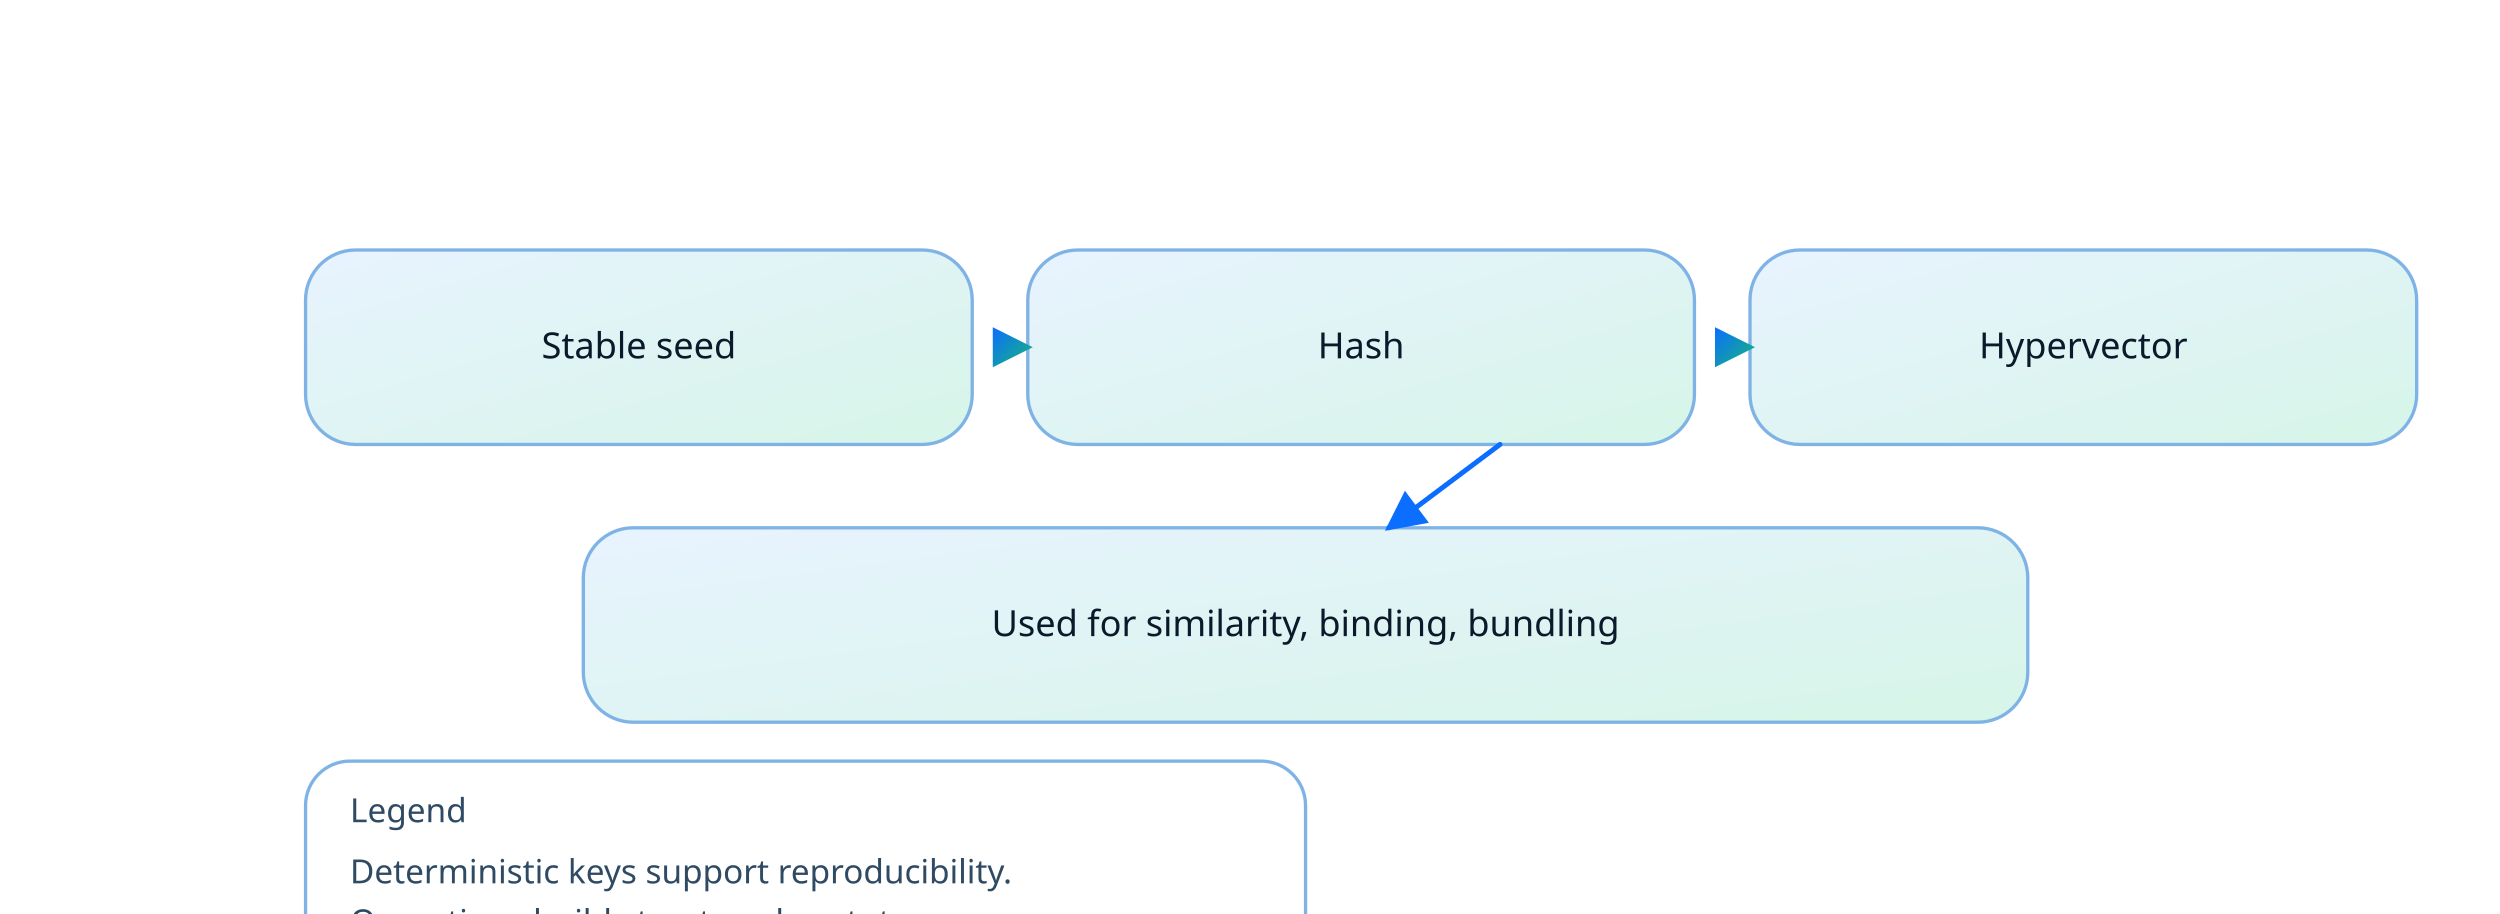
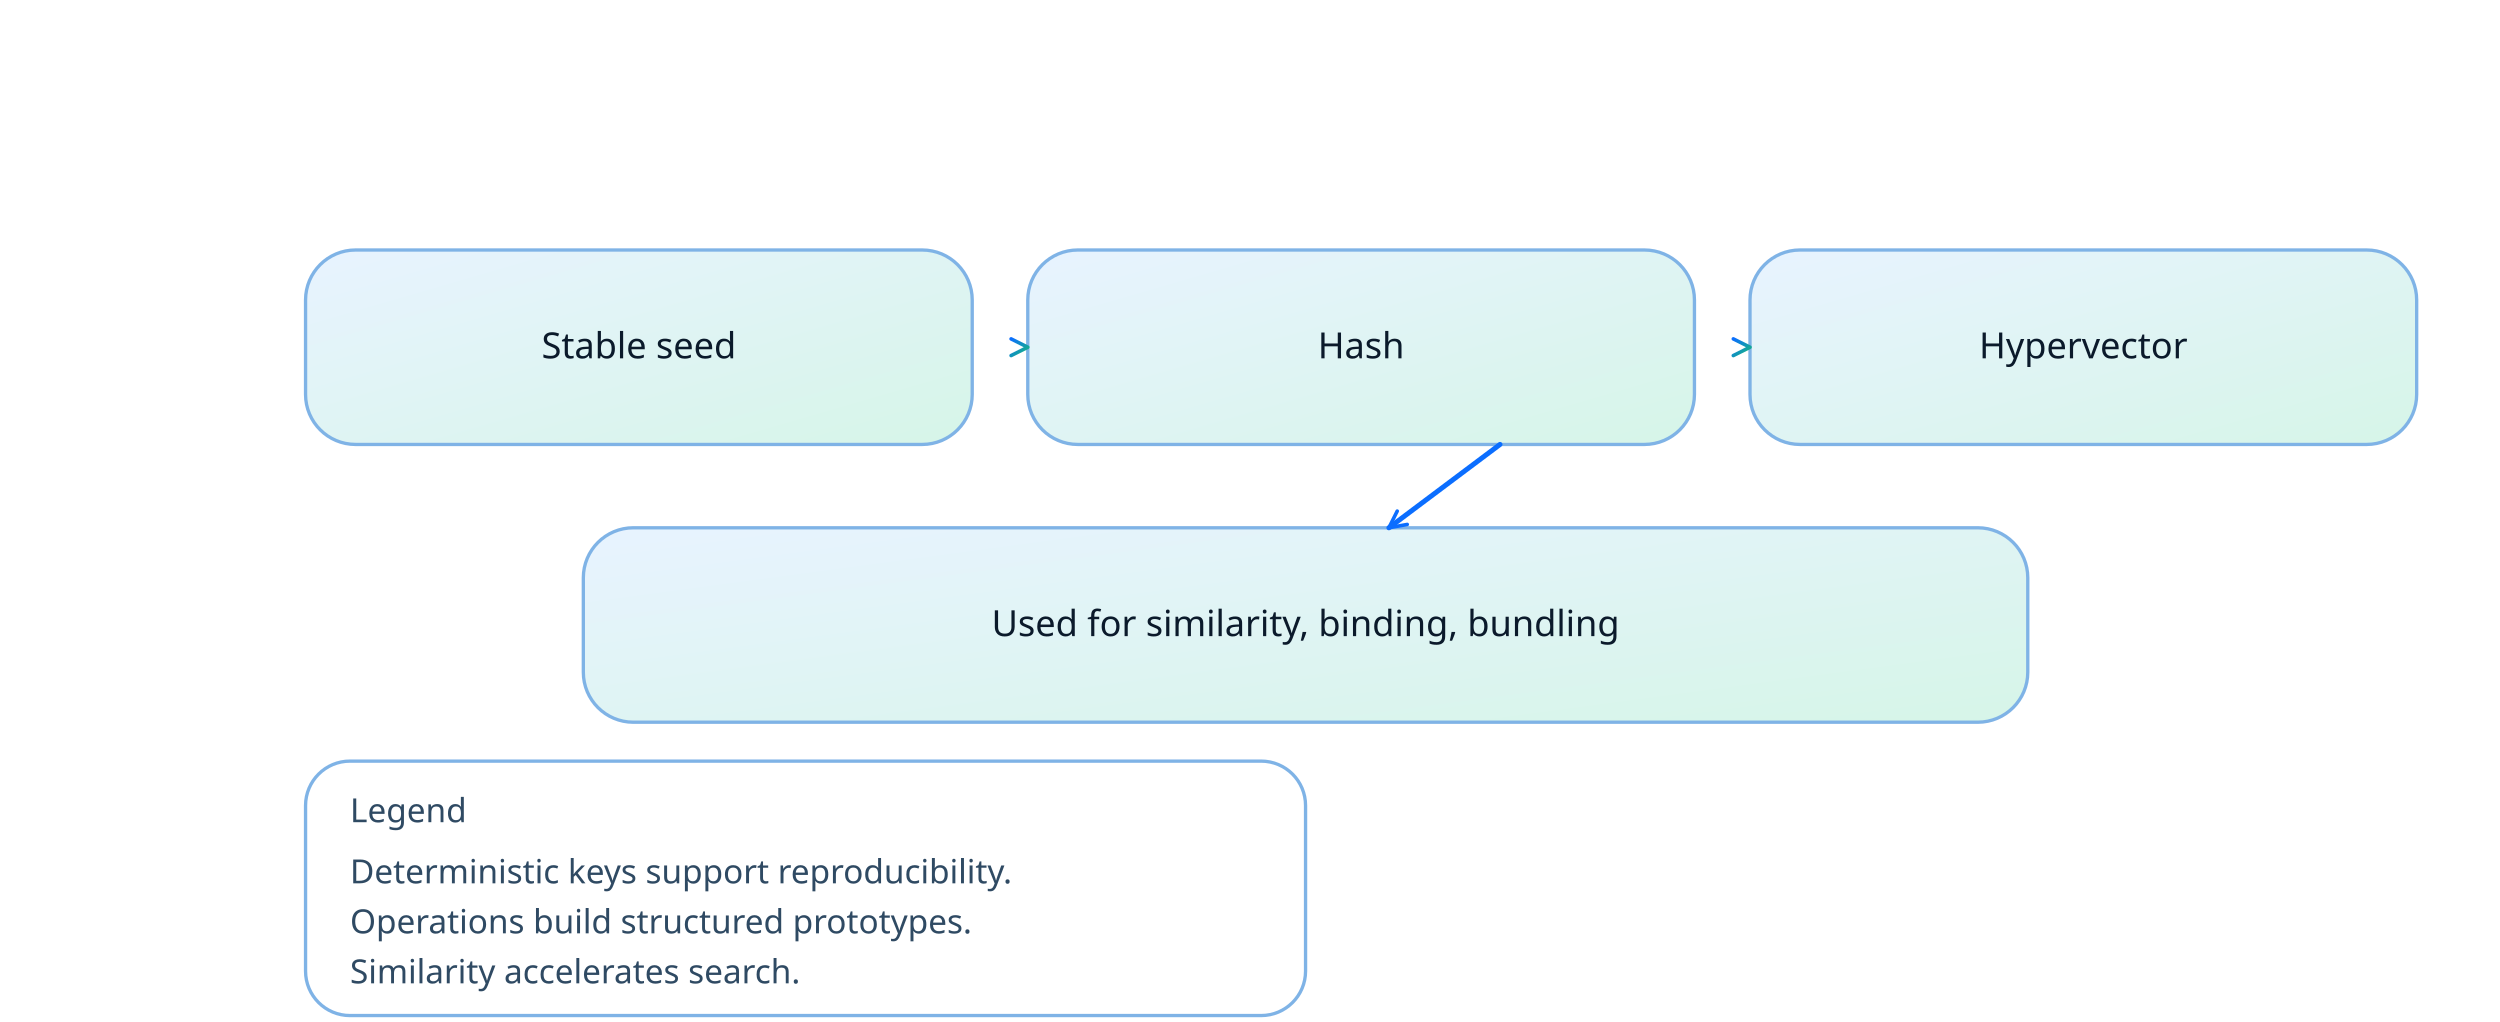
- <svg xmlns="http://www.w3.org/2000/svg" viewBox="0 0 900 329" role="img" aria-label="Hypervector diagram">
+ <svg xmlns="http://www.w3.org/2000/svg" viewBox="0 0 900 367.6" role="img" aria-label="Hypervector diagram">
  <defs>
-     <marker id="arrowhead" markerWidth="8" markerHeight="8" refX="7" refY="4" orient="auto" markerUnits="strokeWidth">
-       <path d="M 0 0 L 8 4 L 0 8 Z" fill="context-stroke" />
-     </marker>
    <linearGradient id="sky" x1="0" y1="0" x2="1" y2="1">
      <stop offset="0" stop-color="#e8f3ff" />
      <stop offset="1" stop-color="#d6f5e8" />
    </linearGradient>
    <linearGradient id="deep" x1="0" y1="0" x2="1" y2="1">
      <stop offset="0" stop-color="#0b6eff" />
      <stop offset="1" stop-color="#16b879" />
    </linearGradient>
-     <marker id="arrowhead-deep" markerWidth="8" markerHeight="8" refX="7" refY="4" orient="auto" markerUnits="strokeWidth">
-       <path d="M 0 0 L 8 4 L 0 8 Z" fill="url(#deep)" stroke="url(#deep)" stroke-width="0" />
+     <marker id="arrowhead-deep" markerWidth="8" markerHeight="8" refX="7" refY="4" orient="auto" markerUnits="userSpaceOnUse">
+       <path d="M 1 1 L 7 4 L 1 7" fill="none" stroke="url(#deep)" stroke-width="1.3" stroke-linecap="round" stroke-linejoin="round" />
    </marker>
-     <marker id="arrowhead-0b6eff" markerWidth="8" markerHeight="8" refX="7" refY="4" orient="auto" markerUnits="strokeWidth">
-       <path d="M 0 0 L 8 4 L 0 8 Z" fill="#0b6eff" stroke="#0b6eff" stroke-width="0" />
+     <marker id="arrowhead-0b6eff" markerWidth="8" markerHeight="8" refX="7" refY="4" orient="auto" markerUnits="userSpaceOnUse">
+       <path d="M 1 1 L 7 4 L 1 7" fill="none" stroke="#0b6eff" stroke-width="1.3" stroke-linecap="round" stroke-linejoin="round" />
    </marker>
  </defs>
  <rect x="110" y="90" rx="18" ry="18" width="240" height="70" fill="url(#sky)" stroke="#7fb3e6" stroke-width="1.2" />
  <text x="230.0" y="129.0" text-anchor="middle" font-size="13" fill="#0b1a2b" font-family="Space Grotesk">Stable seed</text>
  <rect x="370" y="90" rx="18" ry="18" width="240" height="70" fill="url(#sky)" stroke="#7fb3e6" stroke-width="1.2" />
  <text x="490.0" y="129.0" text-anchor="middle" font-size="13" fill="#0b1a2b" font-family="Space Grotesk">Hash</text>
  <rect x="630" y="90" rx="18" ry="18" width="240" height="70" fill="url(#sky)" stroke="#7fb3e6" stroke-width="1.2" />
  <text x="750.0" y="129.0" text-anchor="middle" font-size="13" fill="#0b1a2b" font-family="Space Grotesk">Hypervector</text>
  <line x1="350" y1="125" x2="370" y2="125" stroke="url(#deep)" stroke-width="1.8" stroke-linecap="round" marker-end="url(#arrowhead-deep)" />
  <line x1="610" y1="125" x2="630" y2="125" stroke="url(#deep)" stroke-width="1.8" stroke-linecap="round" marker-end="url(#arrowhead-deep)" />
  <rect x="210" y="190" rx="18" ry="18" width="520" height="70" fill="url(#sky)" stroke="#7fb3e6" stroke-width="1.2" />
  <text x="470.0" y="229.0" text-anchor="middle" font-size="13" fill="#0b1a2b" font-family="Space Grotesk">Used for similarity, binding, bundling</text>
  <line x1="540" y1="160" x2="500" y2="190" stroke="#0b6eff" stroke-width="1.8" stroke-linecap="round" marker-end="url(#arrowhead-0b6eff)" />
-   <rect x="110" y="274" width="360" height="78" rx="16" ry="16" fill="none" stroke="#7fb3e6" stroke-width="1.2" />
+   <rect x="110" y="274" width="360" height="91.6" rx="16" ry="16" fill="none" stroke="#7fb3e6" stroke-width="1.2" />
  <text x="126" y="296" text-anchor="start" font-size="12" fill="#2f4a63" font-family="Space Grotesk">Legend</text>
  <text x="126" y="318" text-anchor="start" font-size="12" fill="#2f4a63" font-family="Space Grotesk">Deterministic keys support reproducibility.</text>
  <text x="126" y="336" text-anchor="start" font-size="12" fill="#2f4a63" font-family="Space Grotesk">Operations build structured prototypes.</text>
  <text x="126" y="354" text-anchor="start" font-size="12" fill="#2f4a63" font-family="Space Grotesk">Similarity accelerates search.</text>
</svg>
